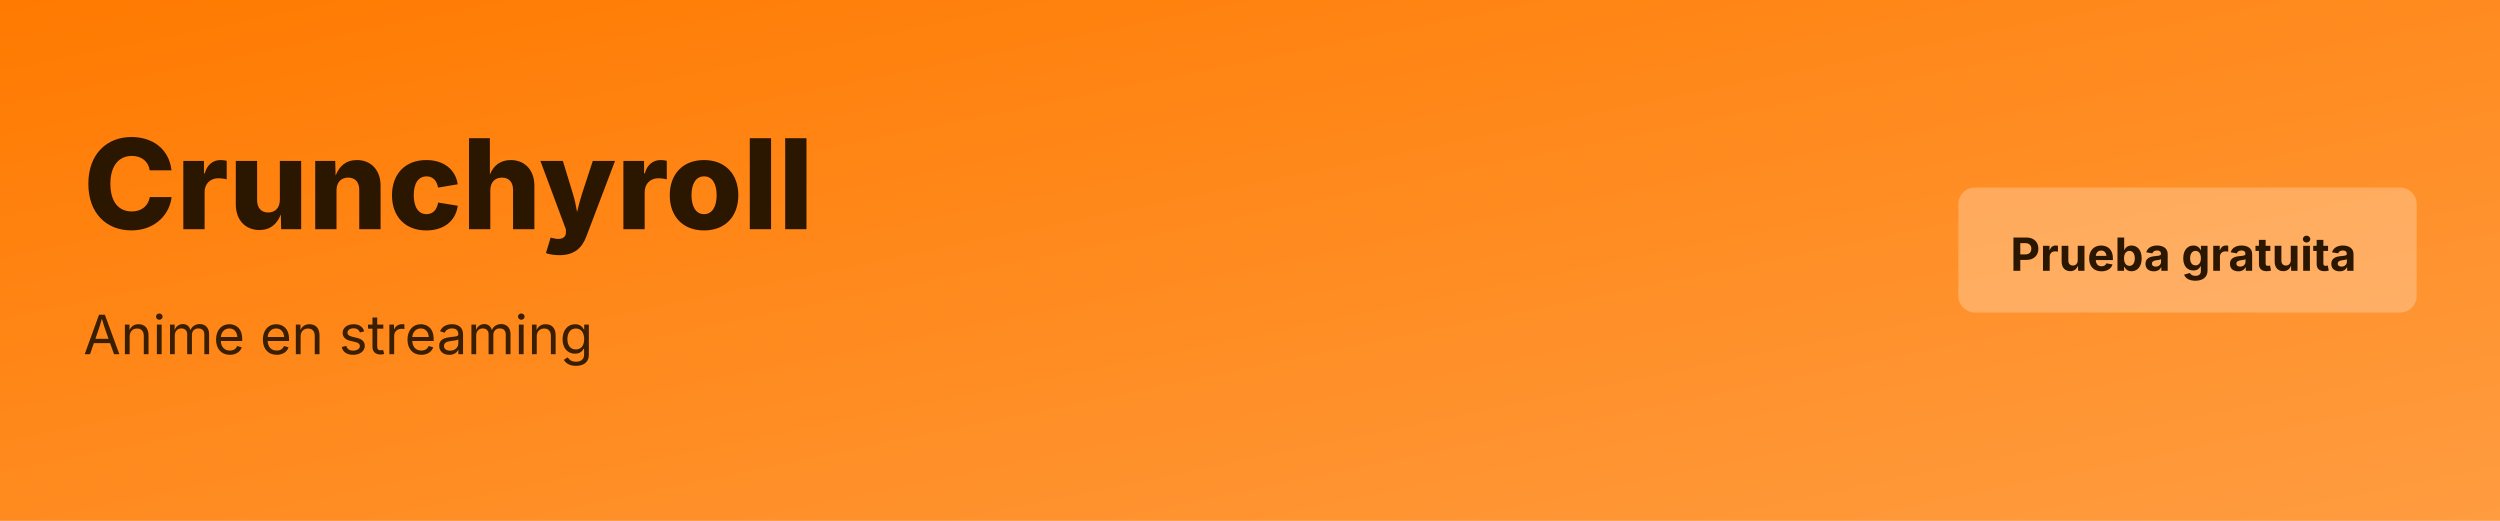
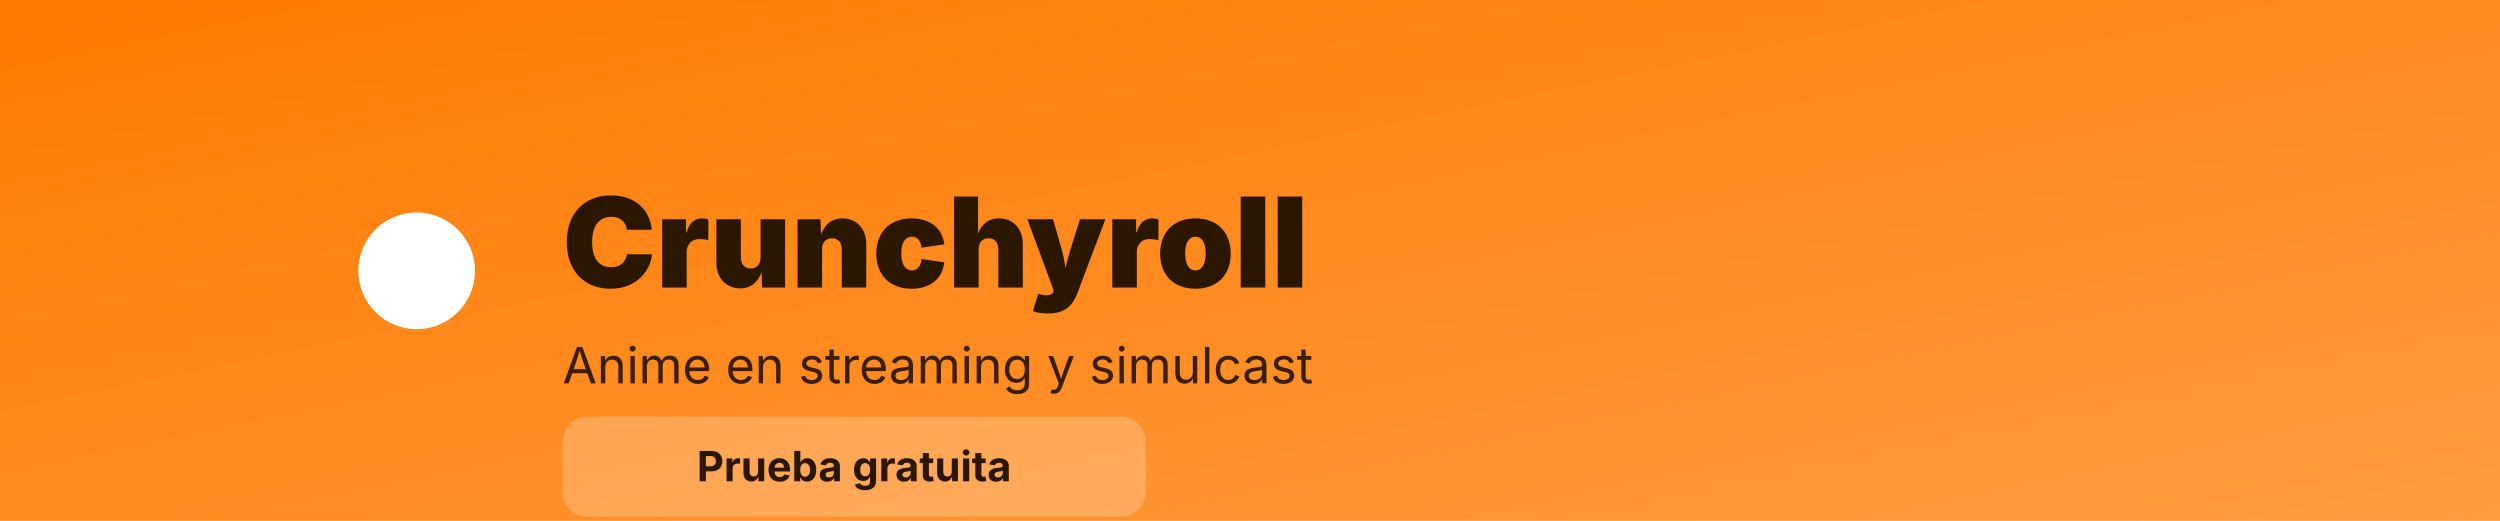
<svg xmlns="http://www.w3.org/2000/svg" width="1200" height="250" viewBox="0 0 1200 250">
  <defs>
-     <linearGradient id="g" x1="0" y1="0" x2="1" y2="1">
+     <linearGradient id="crSup" x1="0" y1="0" x2="1" y2="1">
      <stop offset="0%" stop-color="#FF7A00" />
      <stop offset="100%" stop-color="#FF9C40" />
    </linearGradient>
  </defs>
-   <rect width="1200" height="250" fill="url(#g)" />
-   <text x="40" y="110" font-size="60" font-family="Inter, Arial, sans-serif" fill="#2b1600" font-weight="800">Crunchyroll</text>
-   <text x="40" y="170" font-size="26" font-family="Inter, Arial, sans-serif" fill="#3a1e00">Anime en streaming</text>
-   <rect x="940" y="90" rx="8" ry="8" width="220" height="60" fill="#fff" opacity="0.25" />
-   <text x="965" y="130" font-size="22" font-family="Inter, Arial, sans-serif" fill="#2b1600" font-weight="700">Prueba gratuita</text>
+   <rect width="1200" height="250" fill="url(#crSup)" />
+   <circle cx="200" cy="130" r="28" fill="#ffffff" />
+   <path d="M200 112a20 20 0 1 0 0 40a14 14 0 1 1 0-40z" fill="#F47421" />
+   <text x="270" y="138" font-size="60" font-family="Inter, Arial, sans-serif" fill="#2b1600" font-weight="900">Crunchyroll</text>
+   <text x="270" y="184" font-size="24" font-family="Inter, Arial, sans-serif" fill="#3a1e00">Anime en streaming y simulcast</text>
+   <rect x="270" y="200" rx="12" ry="12" width="280" height="48" fill="#ffffff" opacity="0.22" />
+   <text x="410" y="231" font-size="20" font-family="Inter, Arial, sans-serif" fill="#2b1600" font-weight="700" text-anchor="middle">Prueba gratuita</text>
</svg>
